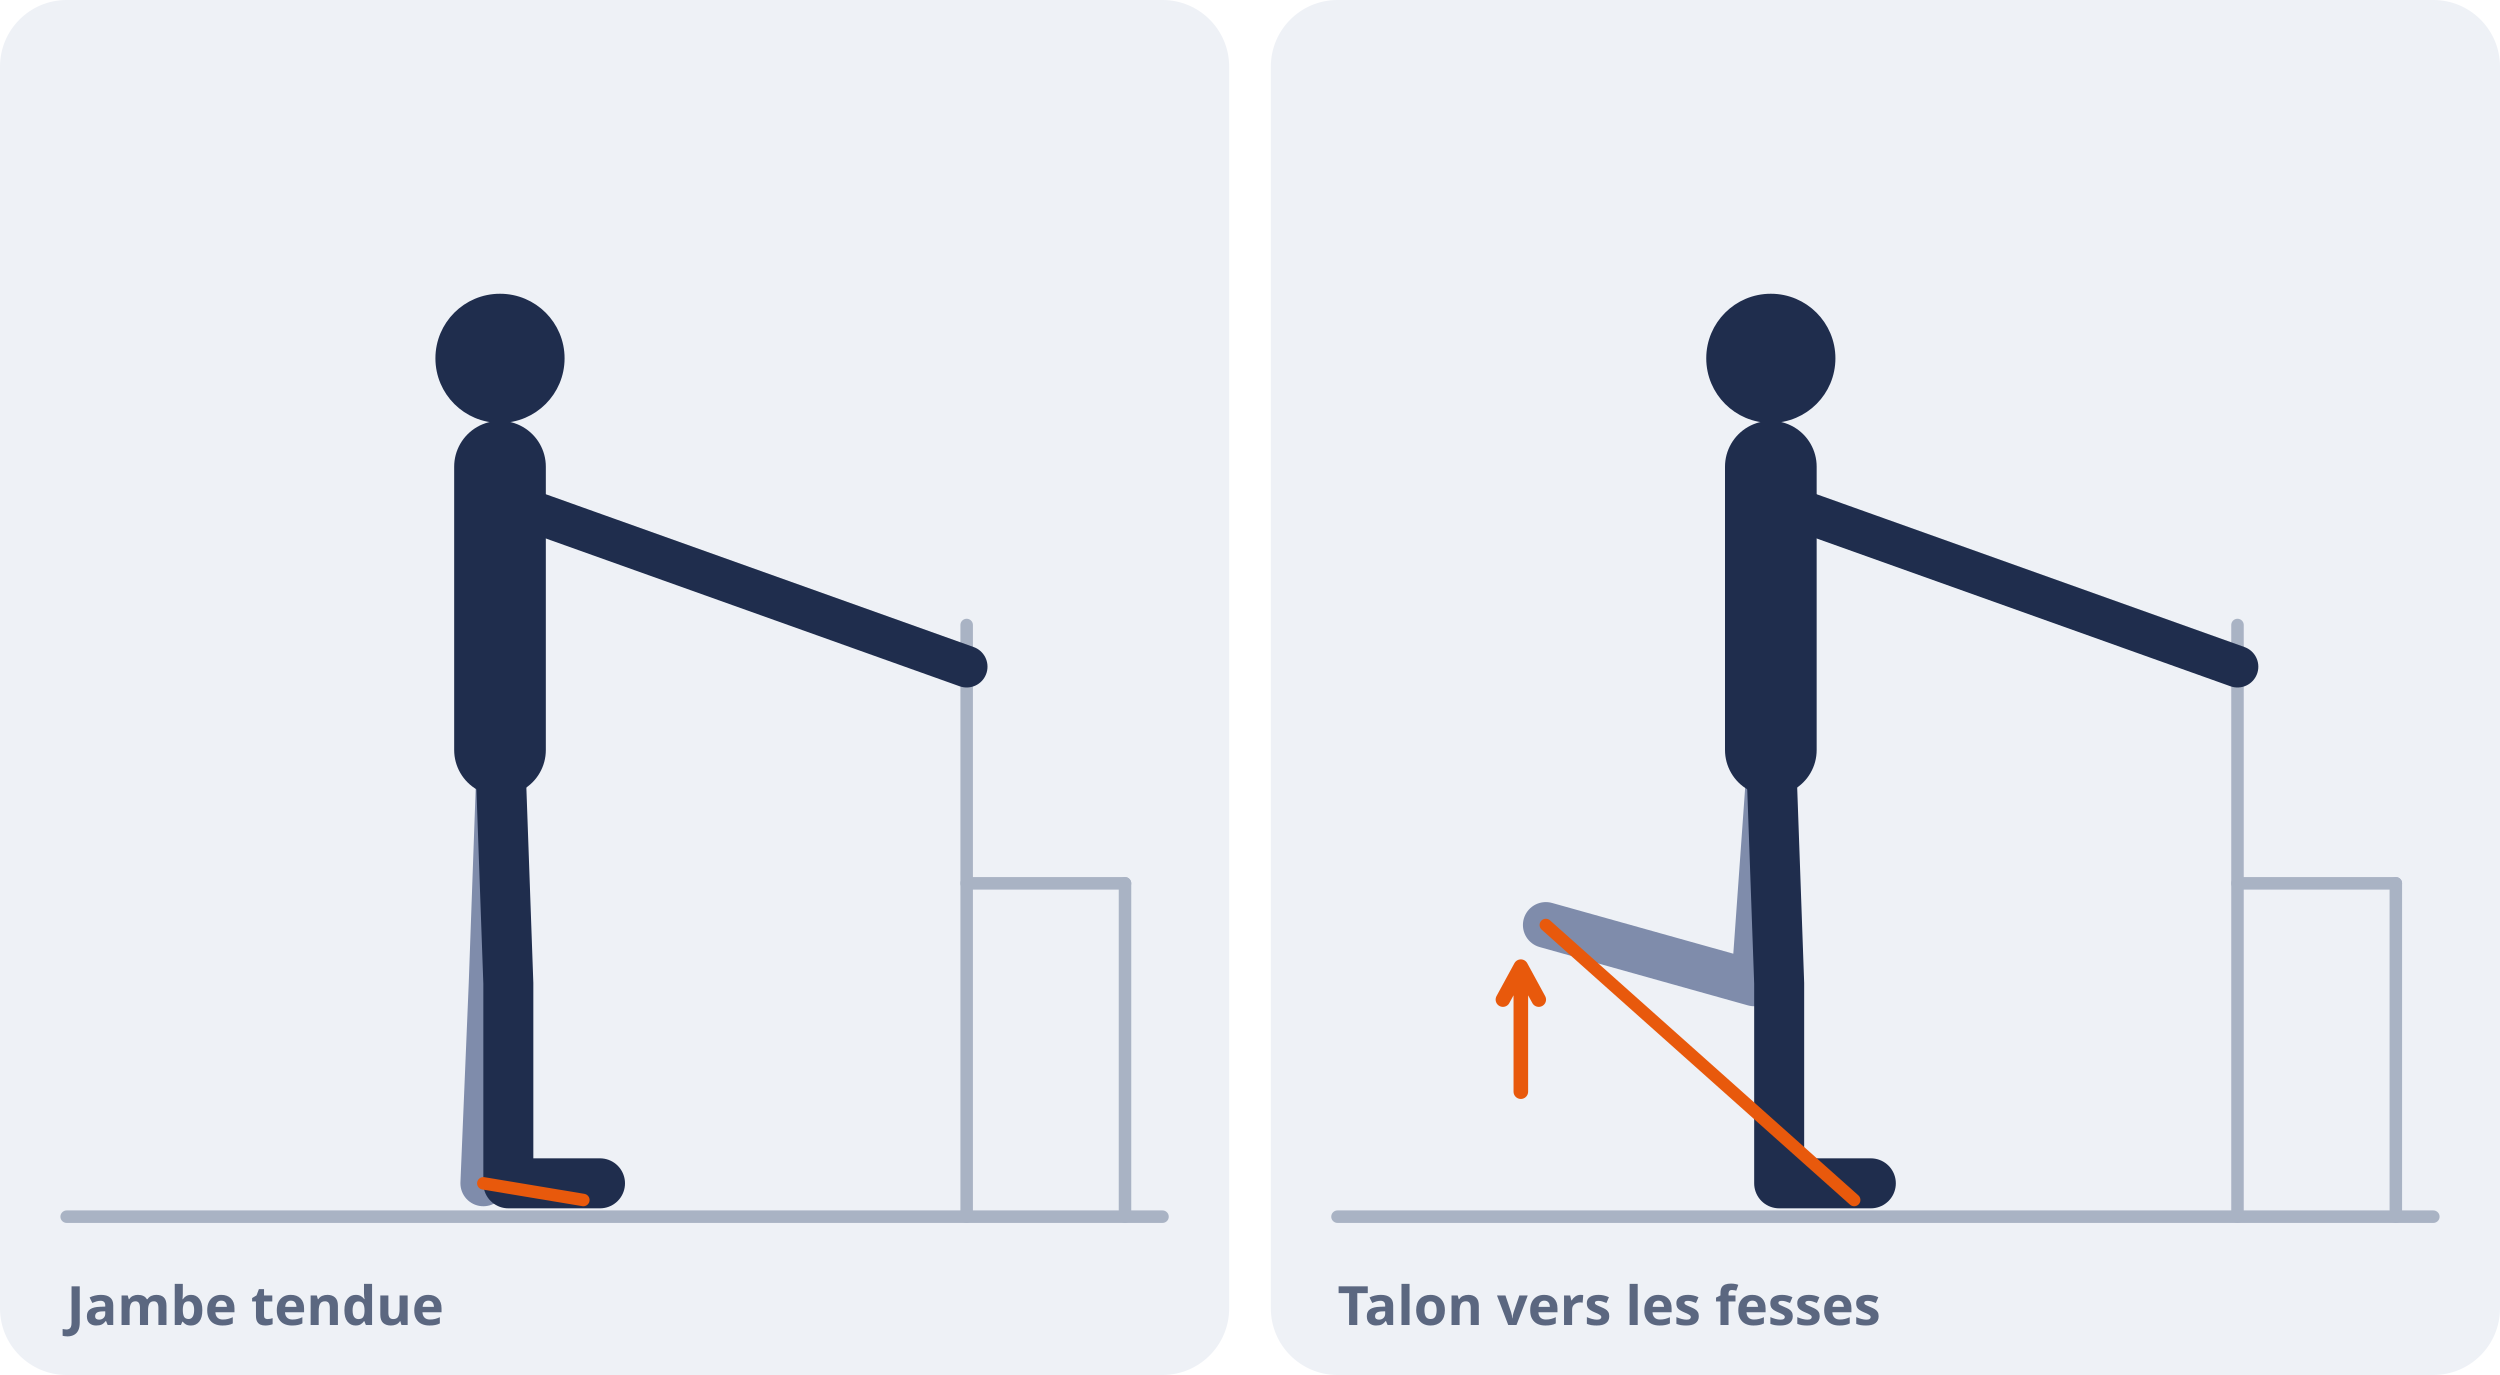
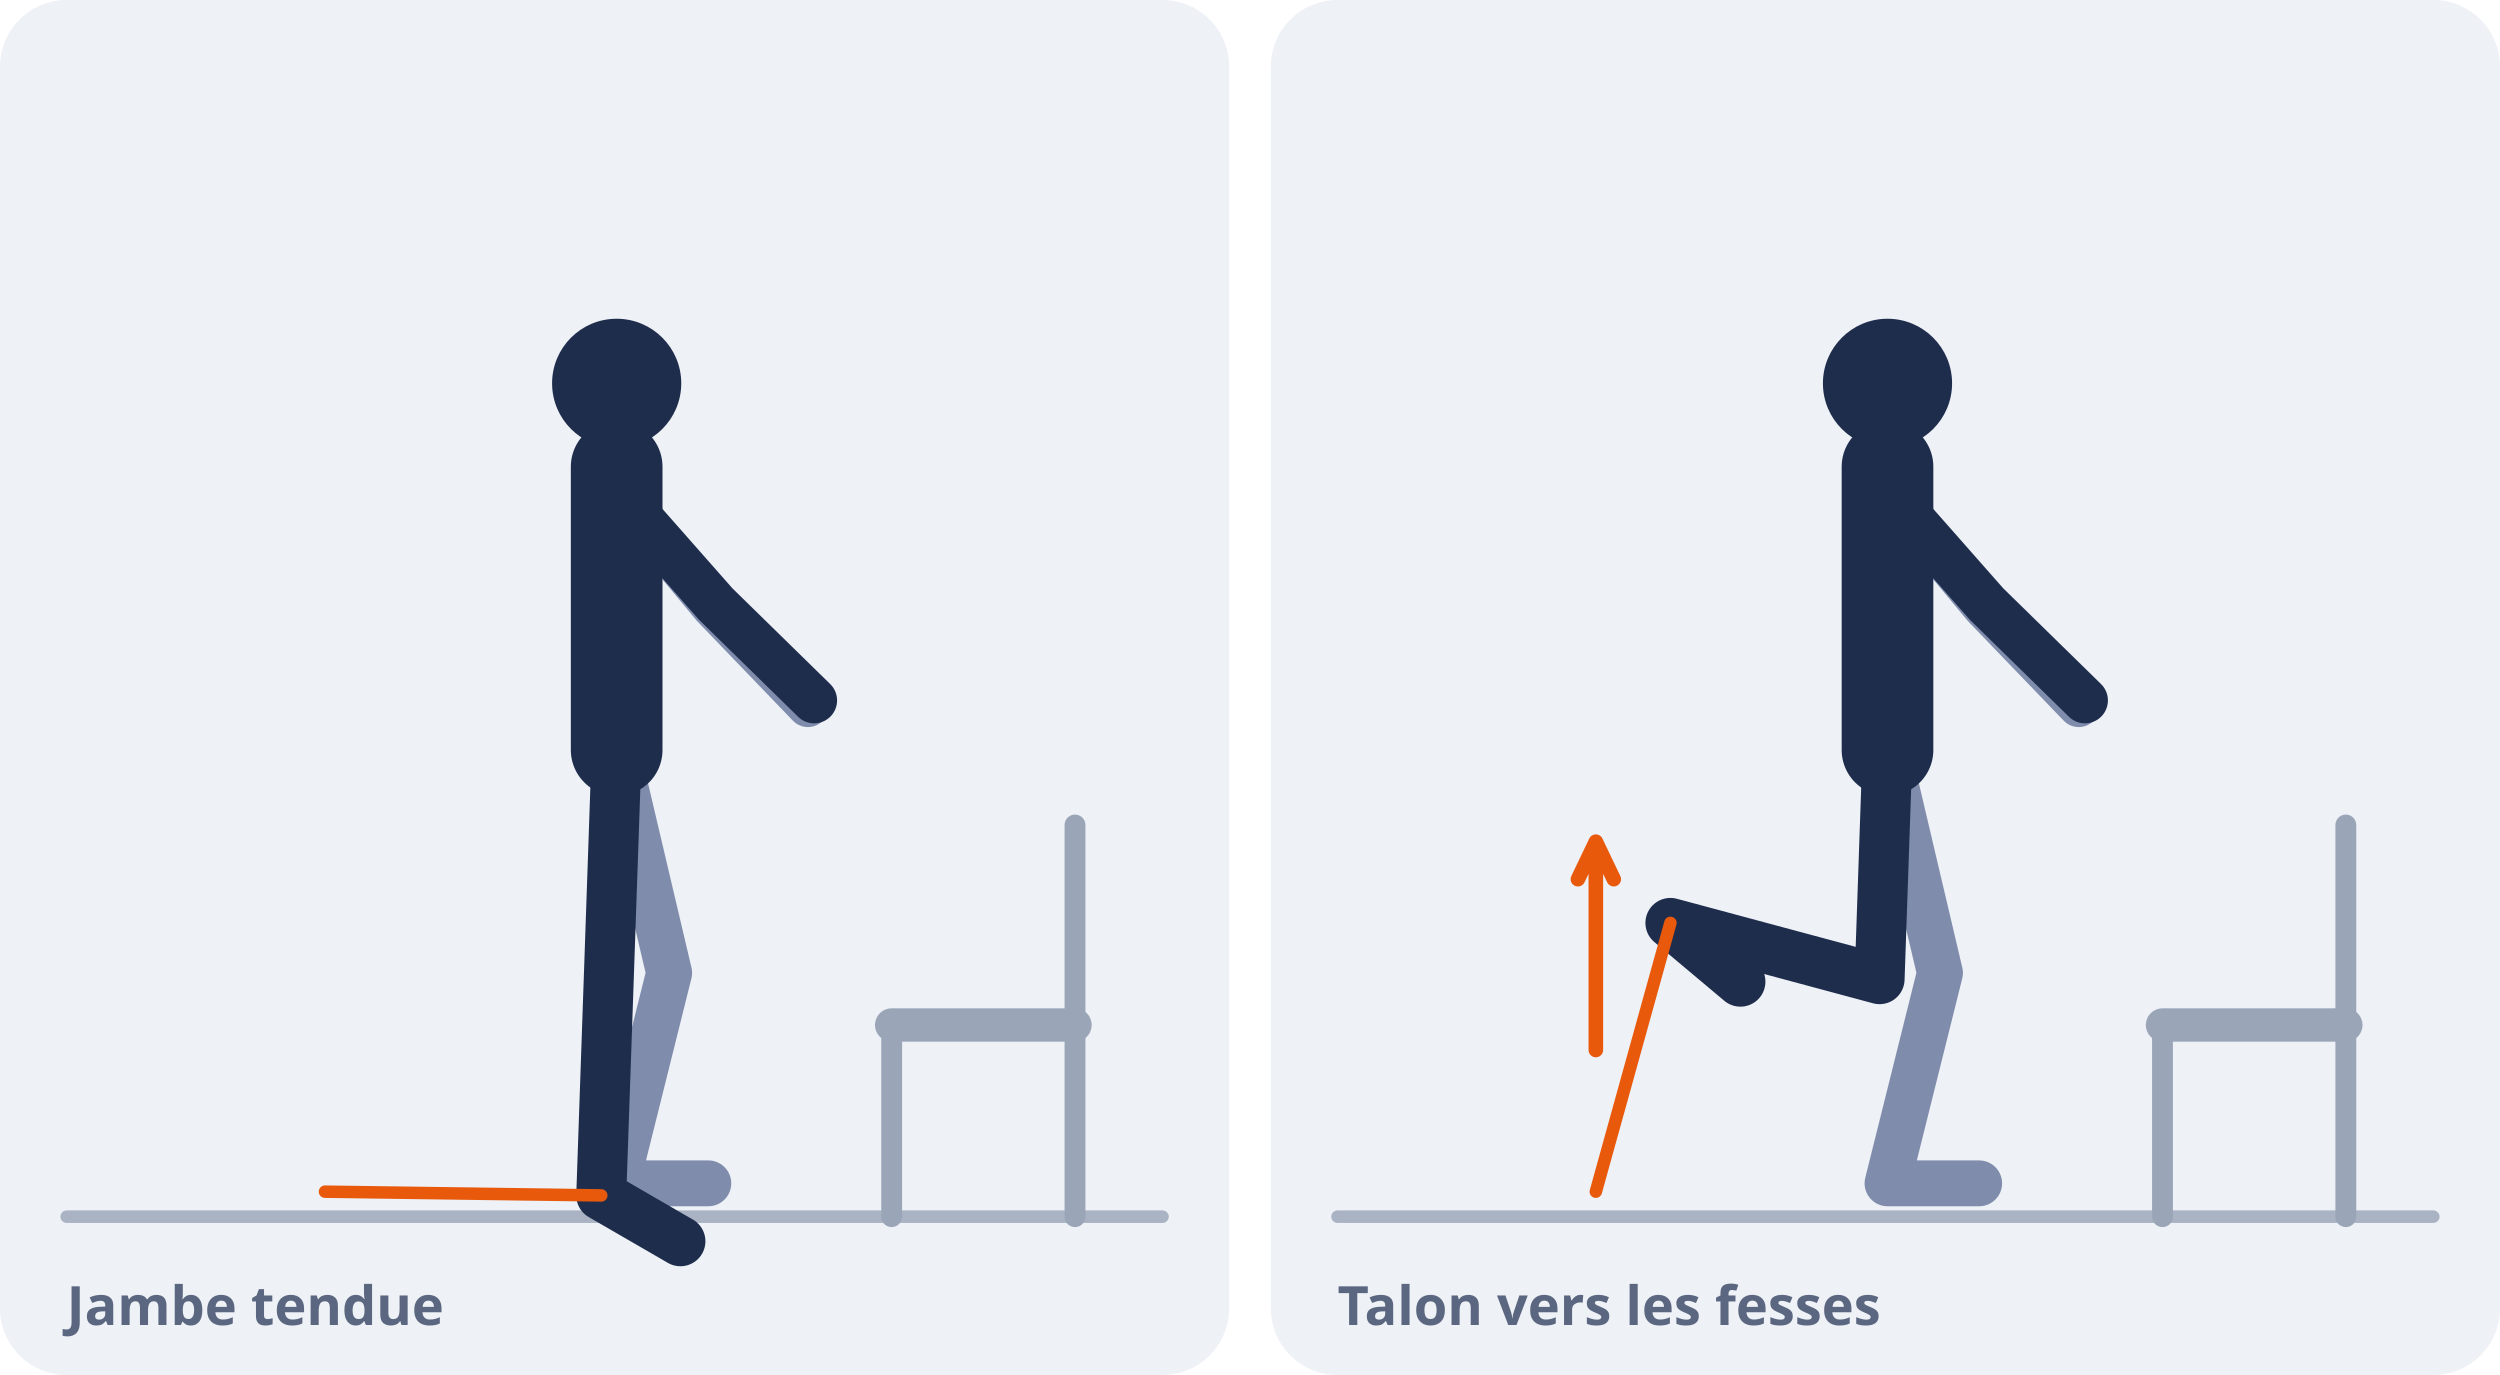
<svg xmlns="http://www.w3.org/2000/svg" viewBox="0 0 600 330" role="img" aria-labelledby="t">
  <style>.bg{fill:#eef1f6}.gr{stroke:#a9b3c4;stroke-width:3;stroke-linecap:round}.bn{stroke:#1f2d4d;fill:none;stroke-linecap:round;stroke-linejoin:round}.bf{stroke:#7f8cab;fill:none;stroke-linecap:round;stroke-linejoin:round}.bh{fill:#1f2d4d}.pr{fill:#c9d1de;stroke:#9aa5b8;stroke-width:1.5}.wb{fill:#dbe1ec}.prl{stroke:#9aa5b8;fill:none;stroke-linecap:round}.ac{stroke:#e8590c;fill:#e8590c;stroke-linecap:round}polyline.ac{fill:none}.arw{stroke:#e8590c;stroke-width:3.5;fill:none;stroke-linecap:round;stroke-linejoin:round}.arc{stroke:#e8590c;stroke-width:3;fill:none;stroke-dasharray:6 5}.tw{stroke:#e0a93c;fill:none;stroke-linecap:round;stroke-linejoin:round}.db{stroke:#4a5568}.dbi{stroke:#8793a8}.bag{fill:#3b7a57;stroke:#285a3f;stroke-width:1.5}.bagp{fill:#2f6849}.pl{fill:#4a5568;fill-opacity:.3;stroke:#4a5568;stroke-width:5}.plh{fill:#4a5568}.pl2{fill:#4a5568;stroke:#2d3748;stroke-width:1}.sf{stroke:#e0a93c;fill:none;stroke-linecap:round}.sb{fill:#8fb8de;fill-opacity:.6;stroke:#4f83b3;stroke-width:3}.mb{fill:#c9884a;stroke:#8a5a2b;stroke-width:2}.mbs{stroke:#8a5a2b;stroke-width:2;fill:none}.wh{fill:#4a5568;stroke:#2d3748;stroke-width:2}.whh{fill:#c9d1de}.vest{stroke:#2f9e8f;fill:none}.vestp{stroke:#1d6b60;fill:none}.bsd{fill:#4a7fb5;stroke:#2f5a86;stroke-width:2}.bsb{fill:#33415c;stroke:#1f2d4d;stroke-width:1.5}.lbl{font:600 13px system-ui,sans-serif;fill:#5b6780}@media (prefers-color-scheme:dark){.vest{stroke:#3fbfae}.vestp{stroke:#1d6b60}.bsd{fill:#5b93cb;stroke:#a9c8e8}.bsb{fill:#b5bfd3;stroke:#e8edf7}.sb{fill:#5d8fc0;fill-opacity:.55;stroke:#8fb8de}.mb{fill:#c9884a;stroke:#e8b07a}.mbs{stroke:#e8b07a}.wh{fill:#b5bfd3;stroke:#e8edf7}.whh{fill:#2d3750}.pl{fill:#b5bfd3;stroke:#b5bfd3}.plh{fill:#b5bfd3}.pl2{fill:#b5bfd3;stroke:#e8edf7}.sf{stroke:#d9b56a}.bg{fill:#1b2233}.gr{stroke:#4a5670}.bn{stroke:#e8edf7}.bf{stroke:#8a97b5}.bh{fill:#e8edf7}.pr{fill:#2d3750;stroke:#4a5670}.wb{fill:#252e44}.prl{stroke:#56637f}.ac{stroke:#ff8a3d;fill:#ff8a3d}.arw,.arc{stroke:#ff8a3d}.tw{stroke:#d9b56a}.db{stroke:#b5bfd3}.dbi{stroke:#7b87a0}.lbl{fill:#9fb0cf}}</style>
  <rect class="bg" x="0" y="0" width="295" height="330" rx="16" />
  <line class="gr" x1="16" y1="292" x2="279" y2="292" />
-   <line class="gr" x1="232" y1="150" x2="232" y2="292" />
-   <line class="gr" x1="232" y1="212" x2="270" y2="212" />
-   <line class="gr" x1="270" y1="212" x2="270" y2="292" />
-   <polyline class="bf" stroke-width="11" points="120,180 118,236 116,284" />
-   <polyline class="bn" stroke-width="22" points="120,180 120,112" />
-   <polyline class="bn" stroke-width="12" points="120,180 122,236 122,284 144,284" />
-   <polyline class="bn" stroke-width="10" points="120,120 232,160" />
-   <circle class="bn bh" cx="120" cy="86" r="15" />
-   <polyline class="ac" stroke-width="3" points="116,284 140,288" />
+   <polyline class="prl" stroke-width="5" points="258,292 258,198" />
+   <polyline class="prl" stroke-width="5" points="214,292 214,246" />
+   <polyline class="prl" stroke-width="8" points="258,246 214,246" />
+   <polyline class="bf" stroke-width="10" points="148,118 171,145.7 193.9,169.5" />
+   <polyline class="bf" stroke-width="11" points="148,180 160.6,233.5 148,284 170,284" />
+   <polyline class="bn" stroke-width="22" points="148,180 148,112" />
+   <polyline class="bn" stroke-width="12" points="148,180 146.1,235 144.3,286.9 163.3,297.9" />
+   <polyline class="bn" stroke-width="11" points="148,118 171.8,145 195.4,168.1" />
+   <circle class="bn bh" cx="148" cy="92" r="15" />
+   <polyline class="ac" stroke-width="3" points="144.3,286.9 78,286" />
  <text class="lbl" x="16" y="318">Jambe tendue</text>
  <rect class="bg" x="305" y="0" width="295" height="330" rx="16" />
  <line class="gr" x1="321" y1="292" x2="584" y2="292" />
-   <line class="gr" x1="537" y1="150" x2="537" y2="292" />
-   <line class="gr" x1="537" y1="212" x2="575" y2="212" />
-   <line class="gr" x1="575" y1="212" x2="575" y2="292" />
-   <polyline class="bf" stroke-width="11" points="425,180 421,236 371,222" />
-   <polyline class="bn" stroke-width="22" points="425,180 425,112" />
-   <polyline class="bn" stroke-width="12" points="425,180 427,236 427,284 449,284" />
-   <polyline class="bn" stroke-width="10" points="425,120 537,160" />
-   <circle class="bn bh" cx="425" cy="86" r="15" />
-   <polyline class="ac" stroke-width="3" points="371,222 445,288" />
-   <path class="arw" d="M365,262 L365,232 M360.7,239.9 L365,232 L369.3,239.9" />
+   <polyline class="prl" stroke-width="5" points="563,292 563,198" />
+   <polyline class="prl" stroke-width="5" points="519,292 519,246" />
+   <polyline class="prl" stroke-width="8" points="563,246 519,246" />
+   <polyline class="bf" stroke-width="10" points="453,118 476,145.7 498.9,169.5" />
+   <polyline class="bf" stroke-width="11" points="453,180 465.6,233.5 453,284 475,284" />
+   <polyline class="bn" stroke-width="22" points="453,180 453,112" />
+   <polyline class="bn" stroke-width="12" points="453,180 451.1,235 400.9,221.5 417.7,235.6" />
+   <polyline class="bn" stroke-width="11" points="453,118 476.8,145 500.4,168.1" />
+   <circle class="bn bh" cx="453" cy="92" r="15" />
+   <polyline class="ac" stroke-width="3" points="400.9,221.5 383,286" />
+   <path class="arw" d="M383,252 L383,202 M387.3,211 L383,202 L378.7,211" />
  <text class="lbl" x="321" y="318">Talon vers les fesses</text>
</svg>
